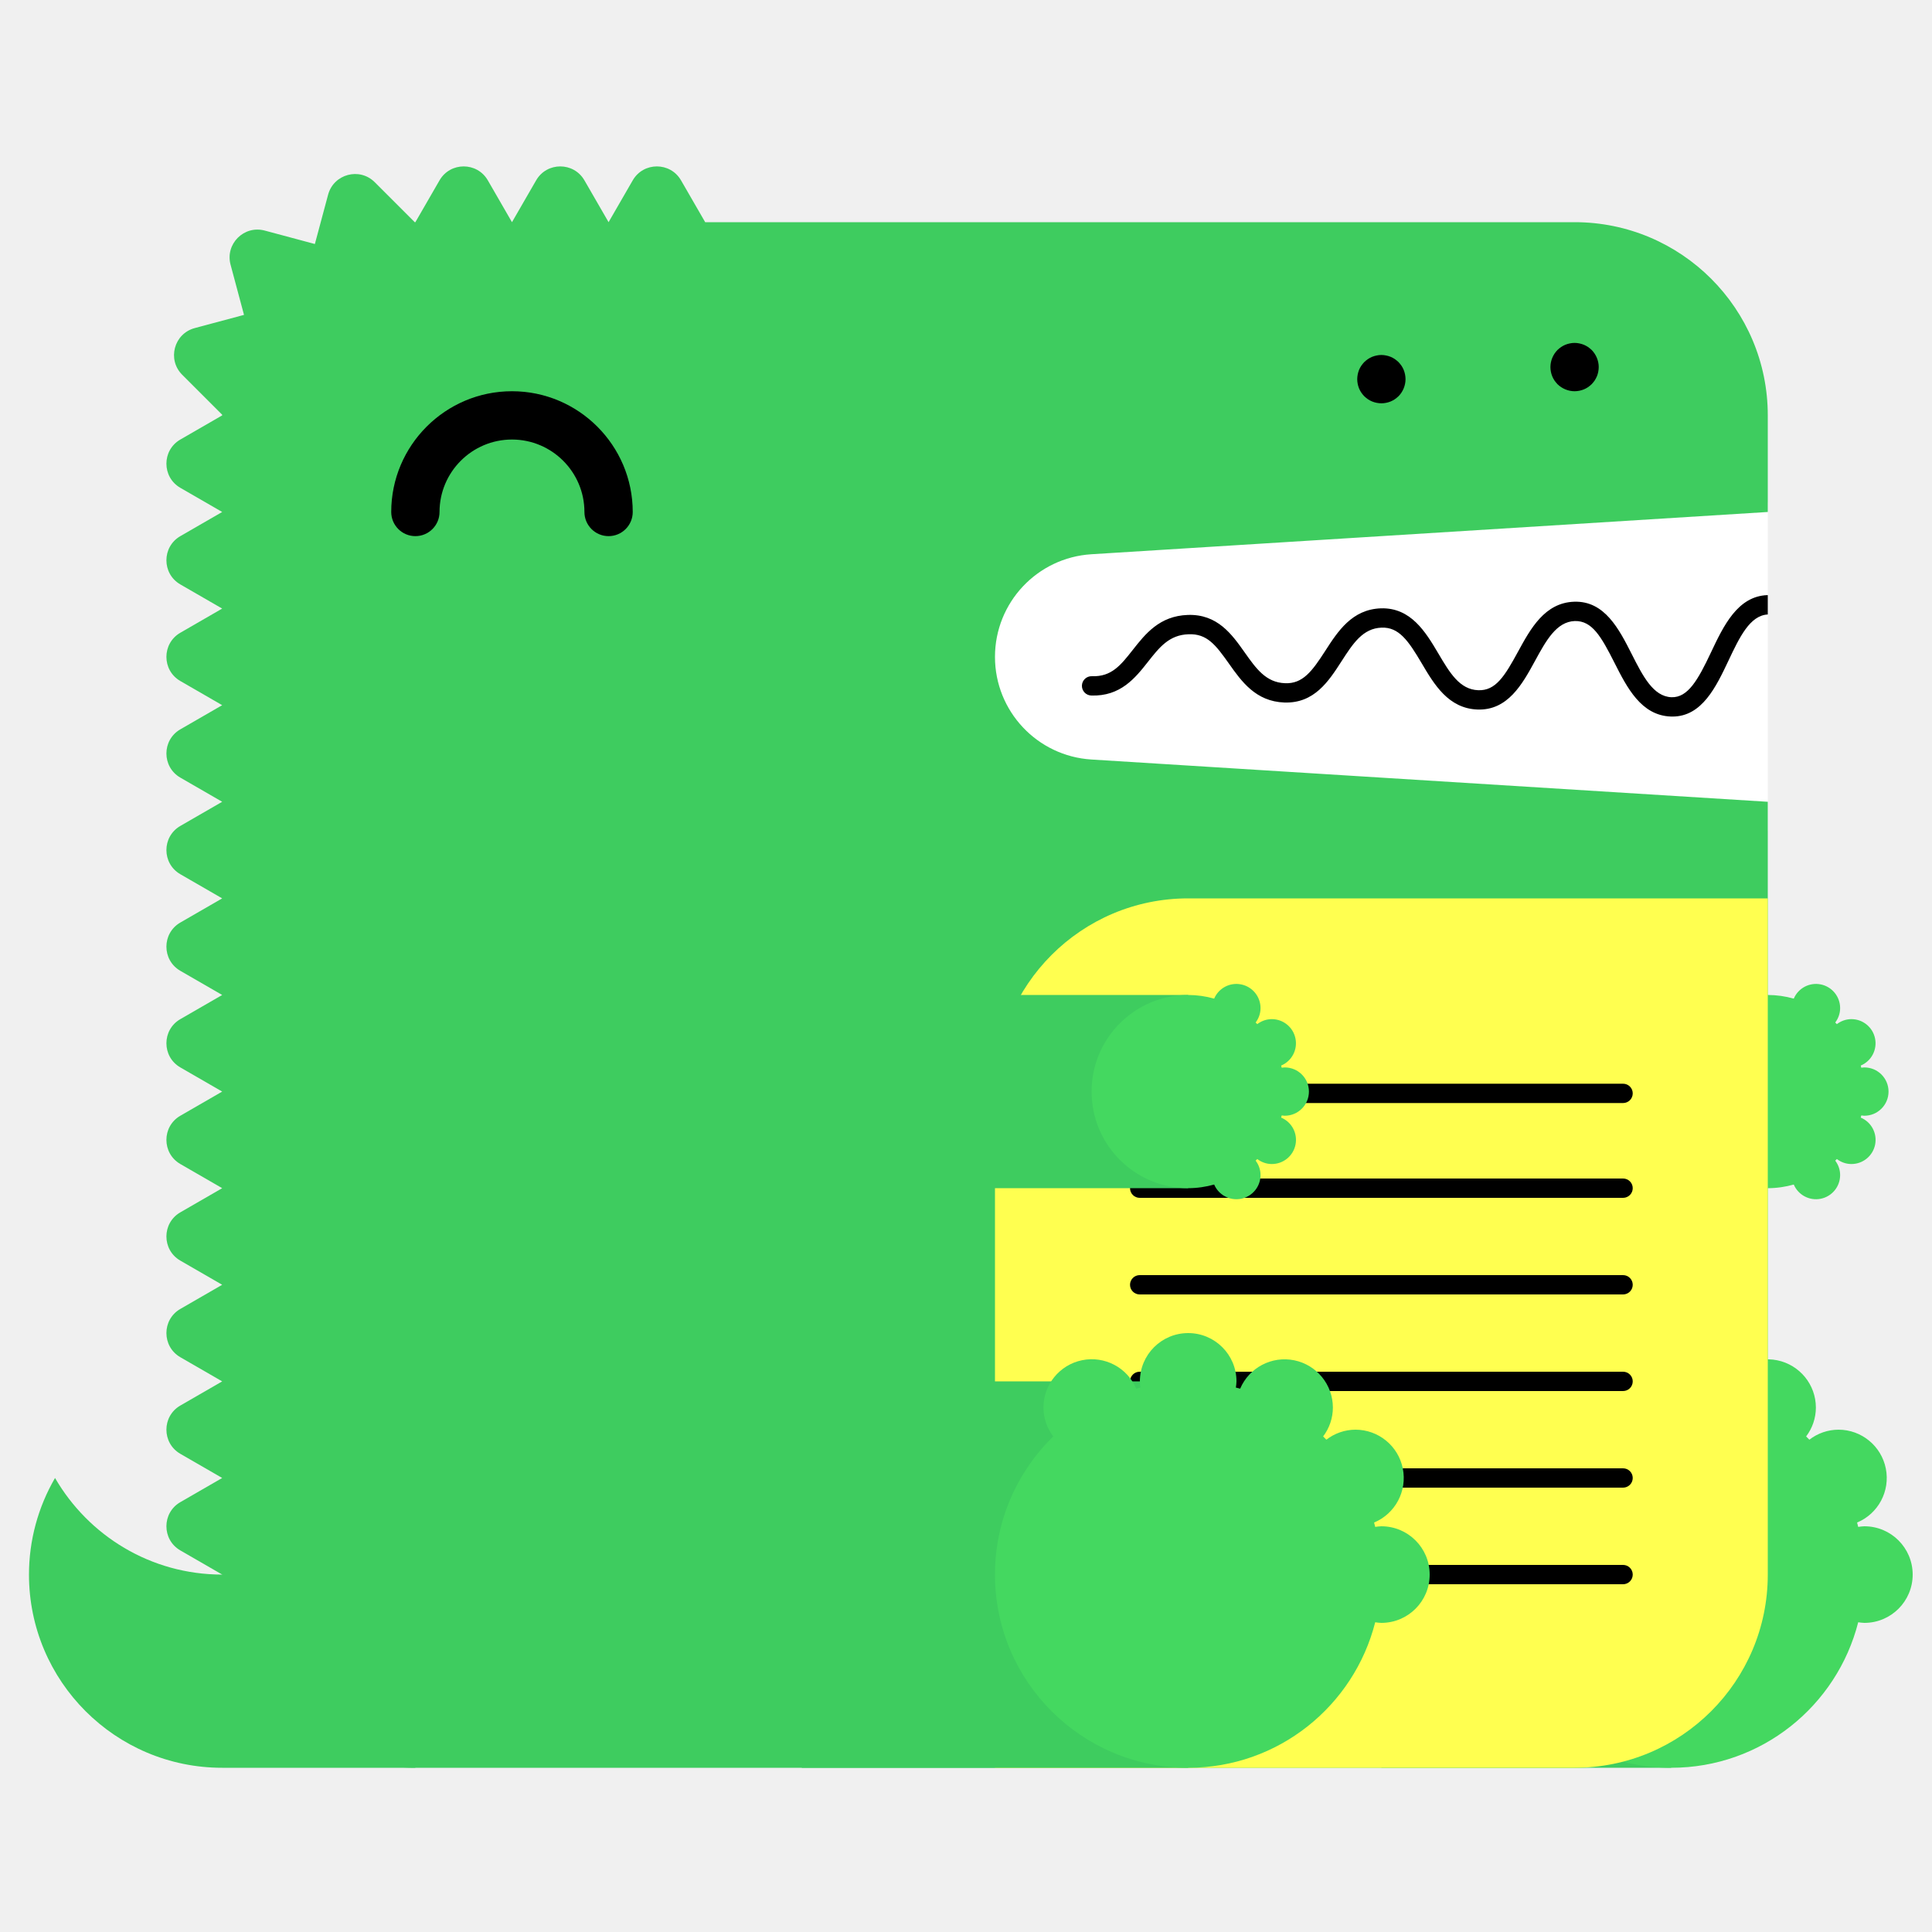
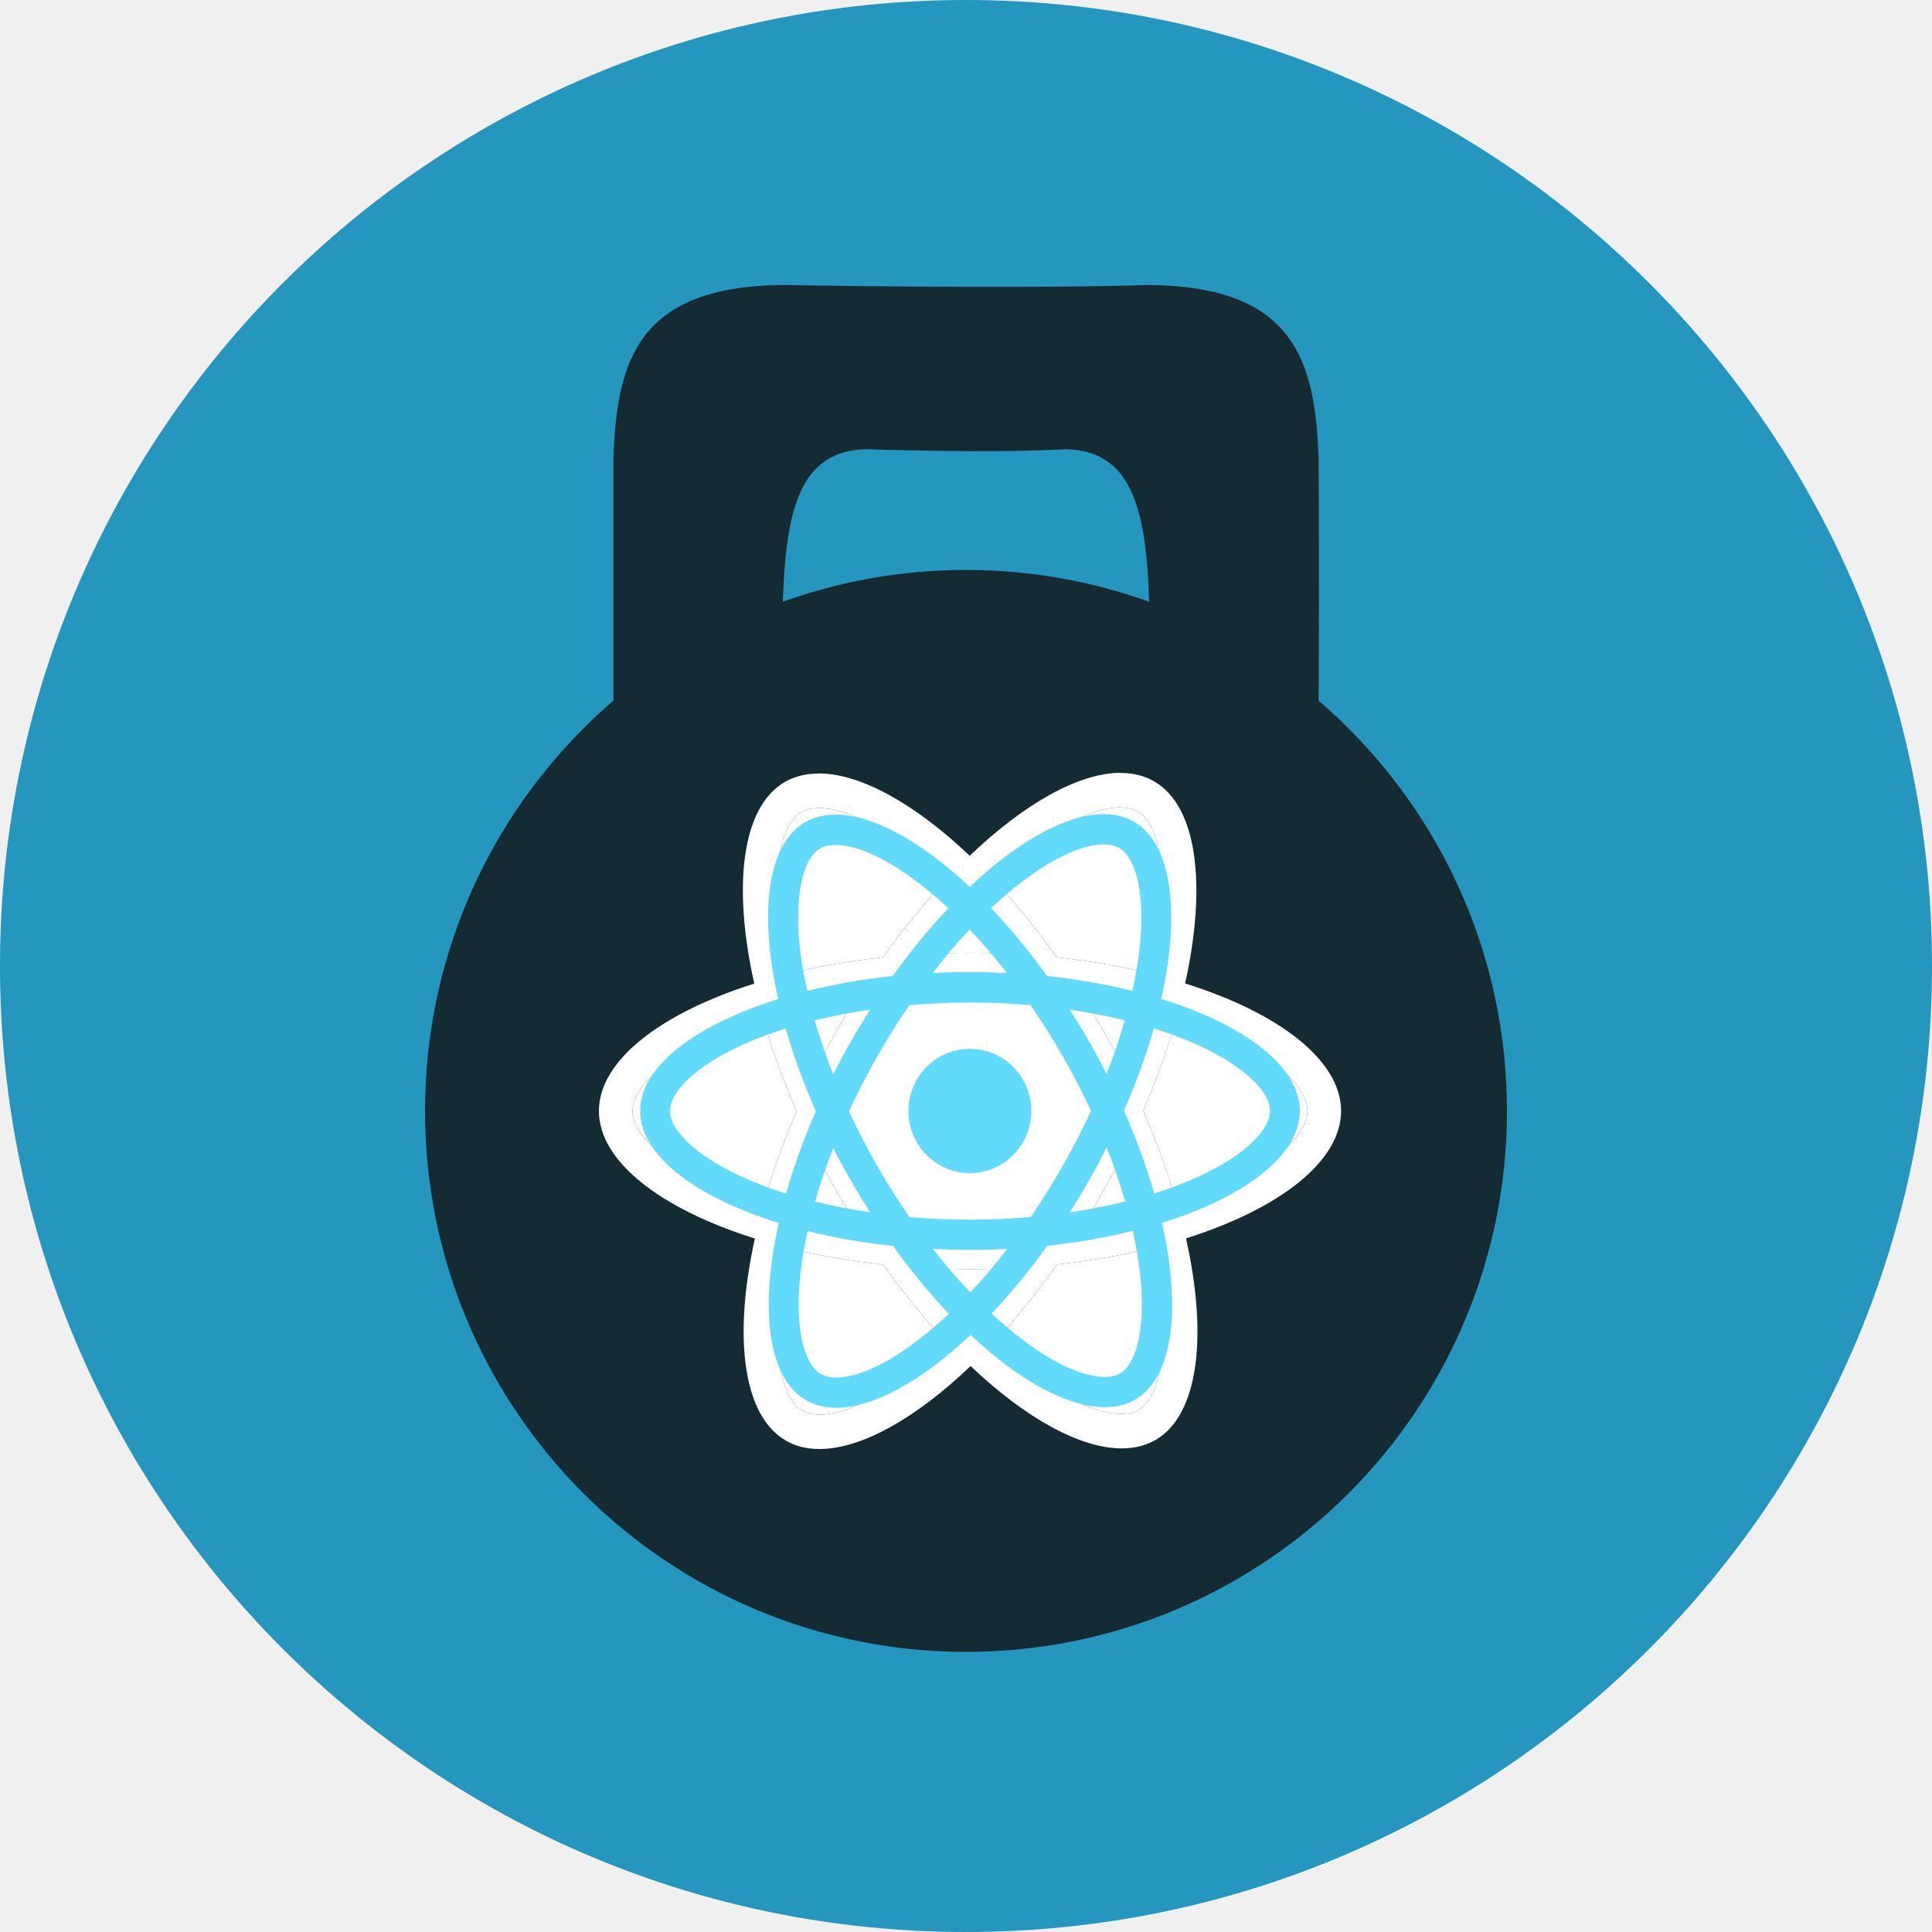
- <svg xmlns="http://www.w3.org/2000/svg" width="200" height="200" viewBox="0 0 200 200">
-   <g fill="none" fill-rule="evenodd">
-     <path fill="#FFF" d="M99 52h84v34H99z" />
-     <path d="M23 163c-7.398 0-13.843-4.027-17.303-10A19.886 19.886 0 0 0 3 163c0 11.046 8.954 20 20 20h20v-20H23z" fill="#3ECC5F" />
-     <path d="M112.98 57.376L183 53V43c0-11.046-8.954-20-20-20H73l-2.5-4.33c-1.112-1.925-3.889-1.925-5 0L63 23l-2.5-4.33c-1.111-1.925-3.889-1.925-5 0L53 23l-2.5-4.33c-1.111-1.925-3.889-1.925-5 0L43 23c-.022 0-.042.003-.065.003l-4.142-4.141c-1.57-1.571-4.252-.853-4.828 1.294l-1.369 5.104-5.192-1.392c-2.148-.575-4.111 1.389-3.535 3.536l1.39 5.193-5.102 1.367c-2.148.576-2.867 3.259-1.296 4.83l4.142 4.142c0 .021-.003.042-.003.064l-4.33 2.5c-1.925 1.111-1.925 3.889 0 5L23 53l-4.33 2.5c-1.925 1.111-1.925 3.889 0 5L23 63l-4.33 2.5c-1.925 1.111-1.925 3.889 0 5L23 73l-4.33 2.5c-1.925 1.111-1.925 3.889 0 5L23 83l-4.33 2.5c-1.925 1.111-1.925 3.889 0 5L23 93l-4.33 2.5c-1.925 1.111-1.925 3.889 0 5L23 103l-4.33 2.5c-1.925 1.111-1.925 3.889 0 5L23 113l-4.33 2.5c-1.925 1.111-1.925 3.889 0 5L23 123l-4.33 2.5c-1.925 1.111-1.925 3.889 0 5L23 133l-4.33 2.5c-1.925 1.111-1.925 3.889 0 5L23 143l-4.33 2.5c-1.925 1.111-1.925 3.889 0 5L23 153l-4.33 2.5c-1.925 1.111-1.925 3.889 0 5L23 163c0 11.046 8.954 20 20 20h120c11.046 0 20-8.954 20-20V83l-70.02-4.376A10.645 10.645 0 0 1 103 68c0-5.621 4.37-10.273 9.98-10.624" fill="#3ECC5F" />
-     <path fill="#3ECC5F" d="M143 183h30v-40h-30z" />
-     <path d="M193 158c-.219 0-.428.037-.639.064-.038-.15-.074-.301-.116-.451A5 5 0 0 0 190.32 148a4.96 4.96 0 0 0-3.016 1.036 26.531 26.531 0 0 0-.335-.336 4.955 4.955 0 0 0 1.011-2.987 5 5 0 0 0-9.599-1.959c-.148-.042-.297-.077-.445-.115.027-.211.064-.42.064-.639a5 5 0 0 0-5-5 5 5 0 0 0-5 5c0 .219.037.428.064.639-.148.038-.297.073-.445.115a4.998 4.998 0 0 0-9.599 1.959c0 1.125.384 2.151 1.011 2.987-3.717 3.632-6.031 8.693-6.031 14.3 0 11.046 8.954 20 20 20 9.339 0 17.16-6.41 19.361-15.064.211.027.42.064.639.064a5 5 0 0 0 5-5 5 5 0 0 0-5-5" fill="#44D860" />
-     <path fill="#3ECC5F" d="M153 123h30v-20h-30z" />
-     <path d="M193 115.5a2.5 2.5 0 1 0 0-5c-.109 0-.214.019-.319.032-.02-.075-.037-.15-.058-.225a2.501 2.501 0 0 0-.963-4.807c-.569 0-1.088.197-1.508.518a6.653 6.653 0 0 0-.168-.168c.314-.417.506-.931.506-1.494a2.5 2.5 0 0 0-4.8-.979A9.987 9.987 0 0 0 183 103c-5.522 0-10 4.478-10 10s4.478 10 10 10c.934 0 1.833-.138 2.69-.377a2.5 2.5 0 0 0 4.8-.979c0-.563-.192-1.077-.506-1.494.057-.055.113-.111.168-.168.42.321.939.518 1.508.518a2.5 2.5 0 0 0 .963-4.807c.021-.074.038-.15.058-.225.105.013.21.032.319.032" fill="#44D860" />
-     <path d="M63 55.5a2.5 2.5 0 0 1-2.5-2.5c0-4.136-3.364-7.5-7.5-7.5s-7.5 3.364-7.5 7.5a2.5 2.5 0 1 1-5 0c0-6.893 5.607-12.5 12.5-12.5S65.5 46.107 65.5 53a2.5 2.5 0 0 1-2.5 2.5" fill="#000" />
-     <path d="M103 183h60c11.046 0 20-8.954 20-20V93h-60c-11.046 0-20 8.954-20 20v70z" fill="#FFFF50" />
-     <path d="M168.02 124h-50.04a1 1 0 1 1 0-2h50.04a1 1 0 1 1 0 2m0 20h-50.04a1 1 0 1 1 0-2h50.04a1 1 0 1 1 0 2m0 20h-50.04a1 1 0 1 1 0-2h50.04a1 1 0 1 1 0 2m0-49.814h-50.04a1 1 0 1 1 0-2h50.04a1 1 0 1 1 0 2m0 19.814h-50.04a1 1 0 1 1 0-2h50.04a1 1 0 1 1 0 2m0 20h-50.04a1 1 0 1 1 0-2h50.04a1 1 0 1 1 0 2M183 61.611c-.012 0-.022-.006-.034-.005-3.09.105-4.552 3.196-5.842 5.923-1.346 2.85-2.387 4.703-4.093 4.647-1.889-.068-2.969-2.202-4.113-4.46-1.314-2.594-2.814-5.536-5.963-5.426-3.046.104-4.513 2.794-5.807 5.167-1.377 2.528-2.314 4.065-4.121 3.994-1.927-.07-2.951-1.805-4.136-3.813-1.321-2.236-2.848-4.75-5.936-4.664-2.994.103-4.465 2.385-5.763 4.4-1.373 2.13-2.335 3.428-4.165 3.351-1.973-.07-2.992-1.51-4.171-3.177-1.324-1.873-2.816-3.993-5.895-3.89-2.928.1-4.399 1.97-5.696 3.618-1.232 1.564-2.194 2.802-4.229 2.724a1 1 0 0 0-.072 2c3.017.101 4.545-1.8 5.872-3.487 1.177-1.496 2.193-2.787 4.193-2.855 1.926-.082 2.829 1.115 4.195 3.045 1.297 1.834 2.769 3.914 5.731 4.021 3.103.104 4.596-2.215 5.918-4.267 1.182-1.834 2.202-3.417 4.15-3.484 1.793-.067 2.769 1.35 4.145 3.681 1.297 2.197 2.766 4.686 5.787 4.796 3.125.108 4.634-2.62 5.949-5.035 1.139-2.088 2.214-4.06 4.119-4.126 1.793-.042 2.728 1.595 4.111 4.33 1.292 2.553 2.757 5.445 5.825 5.556l.169.003c3.064 0 4.518-3.075 5.805-5.794 1.139-2.41 2.217-4.68 4.067-4.773v-2z" fill="#000" />
-     <path fill="#3ECC5F" d="M83 183h40v-40H83z" />
-     <path d="M143 158c-.219 0-.428.037-.639.064-.038-.15-.074-.301-.116-.451A5 5 0 0 0 140.32 148a4.96 4.96 0 0 0-3.016 1.036 26.531 26.531 0 0 0-.335-.336 4.955 4.955 0 0 0 1.011-2.987 5 5 0 0 0-9.599-1.959c-.148-.042-.297-.077-.445-.115.027-.211.064-.42.064-.639a5 5 0 0 0-5-5 5 5 0 0 0-5 5c0 .219.037.428.064.639-.148.038-.297.073-.445.115a4.998 4.998 0 0 0-9.599 1.959c0 1.125.384 2.151 1.011 2.987-3.717 3.632-6.031 8.693-6.031 14.3 0 11.046 8.954 20 20 20 9.339 0 17.16-6.41 19.361-15.064.211.027.42.064.639.064a5 5 0 0 0 5-5 5 5 0 0 0-5-5" fill="#44D860" />
-     <path fill="#3ECC5F" d="M83 123h40v-20H83z" />
-     <path d="M133 115.5a2.5 2.5 0 1 0 0-5c-.109 0-.214.019-.319.032-.02-.075-.037-.15-.058-.225a2.501 2.501 0 0 0-.963-4.807c-.569 0-1.088.197-1.508.518a6.653 6.653 0 0 0-.168-.168c.314-.417.506-.931.506-1.494a2.5 2.5 0 0 0-4.8-.979A9.987 9.987 0 0 0 123 103c-5.522 0-10 4.478-10 10s4.478 10 10 10c.934 0 1.833-.138 2.69-.377a2.5 2.5 0 0 0 4.8-.979c0-.563-.192-1.077-.506-1.494.057-.055.113-.111.168-.168.42.321.939.518 1.508.518a2.5 2.5 0 0 0 .963-4.807c.021-.074.038-.15.058-.225.105.013.21.032.319.032" fill="#44D860" />
-     <path d="M143 41.75c-.16 0-.33-.02-.49-.05a2.52 2.52 0 0 1-.47-.14c-.15-.06-.29-.14-.431-.23-.13-.09-.259-.2-.38-.31-.109-.12-.219-.24-.309-.38s-.17-.28-.231-.43a2.619 2.619 0 0 1-.189-.96c0-.16.02-.33.05-.49.03-.16.08-.31.139-.47.061-.15.141-.29.231-.43.09-.13.2-.26.309-.38.121-.11.25-.22.38-.31.141-.09.281-.17.431-.23.149-.06.31-.11.47-.14.32-.07.65-.07.98 0 .159.03.32.08.47.14.149.06.29.14.43.23.13.09.259.2.38.31.11.12.22.25.31.38.09.14.17.28.23.43.06.16.11.31.14.47.029.16.05.33.05.49 0 .66-.271 1.31-.73 1.77-.121.11-.25.22-.38.31-.14.09-.281.17-.43.23a2.565 2.565 0 0 1-.96.19m20-1.25c-.66 0-1.3-.27-1.771-.73a3.802 3.802 0 0 1-.309-.38c-.09-.14-.17-.28-.231-.43a2.619 2.619 0 0 1-.189-.96c0-.66.27-1.3.729-1.77.121-.11.25-.22.38-.31.141-.09.281-.17.431-.23.149-.06.31-.11.47-.14.32-.07.66-.07.98 0 .159.03.32.08.47.14.149.06.29.14.43.23.13.09.259.2.38.31.459.47.73 1.11.73 1.77 0 .16-.021.33-.05.49-.03.16-.08.32-.14.47-.07.15-.14.29-.23.43-.09.13-.2.26-.31.38-.121.11-.25.22-.38.31-.14.09-.281.17-.43.23a2.565 2.565 0 0 1-.96.19" fill="#000" />
-   </g>
+ <svg xmlns="http://www.w3.org/2000/svg" width="200" height="200" viewBox="0 0 200 200" fill="none">
+   <circle cx="100" cy="100" r="100" fill="#2596BE" />
+   <path d="M64 47.5V73C91.099 55.032 106.885 55.415 136 73C136 73 136.08 60.737 136 47.5C135.654 37.38 133.522 30.165 119 30C105.01 30.443 81 30 81 30C66.478 30.165 64.346 37.38 64 47.5Z" fill="#142B34" stroke="#142B34" />
+   <path d="M89.708 46C81.842 46.169 80.688 53.591 80.5 64H119.5C119.312 53.591 118.158 46.169 110.292 46C102.714 46.455 89.708 46 89.708 46Z" fill="#2596BE" stroke="#142B34" />
+   <circle cx="100" cy="115" r="56" fill="#142B34" />
+   <path d="M138.829 115.008C138.829 109.801 132.456 104.866 122.684 101.806C124.939 91.616 123.936 83.509 119.52 80.913C118.502 80.304 117.312 80.016 116.012 80.016V83.573V83.589C116.733 83.589 117.312 83.733 117.798 84.005C119.927 85.255 120.851 90.014 120.131 96.134C119.959 97.64 119.677 99.226 119.332 100.845C116.263 100.076 112.912 99.483 109.388 99.098C107.274 96.134 105.081 93.442 102.873 91.087C107.97 86.24 112.755 83.581 116.012 83.573C116.017 83.573 116.023 83.573 116.028 83.573V80C111.721 80 106.084 83.14 100.383 88.588C94.683 83.172 89.045 80.064 84.739 80.064V83.637C87.98 83.637 92.788 86.281 97.893 91.103C95.701 93.459 93.508 96.134 91.426 99.098C87.886 99.483 84.535 100.076 81.466 100.861C81.106 99.258 80.839 97.704 80.651 96.214C79.915 90.094 80.824 85.335 82.938 84.07C83.408 83.781 84.018 83.653 84.739 83.653V80.08C83.423 80.08 82.233 80.368 81.2 80.977C76.799 83.573 75.812 91.664 78.083 101.822C68.342 104.898 62 109.817 62 115.008C62 120.215 68.374 125.15 78.146 128.21C75.891 138.4 76.893 146.507 81.309 149.103C82.327 149.712 83.517 150 84.833 150C89.139 150 94.777 146.86 100.477 141.412C106.178 146.828 111.815 149.936 116.122 149.936C117.437 149.936 118.628 149.648 119.661 149.039C124.062 146.443 125.048 138.352 122.777 128.194C132.487 125.134 138.829 120.199 138.829 115.008ZM118.44 104.321C117.86 106.388 117.14 108.519 116.325 110.65C115.683 109.368 115.01 108.087 114.274 106.805C113.554 105.523 112.786 104.273 112.019 103.056C114.243 103.392 116.388 103.809 118.44 104.321ZM111.267 121.385C110.046 123.548 108.793 125.599 107.493 127.505C105.16 127.713 102.795 127.826 100.415 127.826C98.05 127.826 95.685 127.713 93.368 127.521C92.068 125.615 90.799 123.58 89.578 121.433C88.388 119.334 87.307 117.203 86.32 115.056C87.291 112.909 88.388 110.762 89.562 108.663C90.784 106.5 92.036 104.45 93.336 102.543C95.67 102.335 98.034 102.222 100.415 102.222C102.779 102.222 105.144 102.335 107.462 102.527C108.762 104.434 110.03 106.468 111.252 108.615C112.442 110.714 113.522 112.845 114.509 114.992C113.522 117.139 112.442 119.286 111.267 121.385ZM116.325 119.302C117.171 121.449 117.892 123.596 118.487 125.679C116.435 126.191 114.274 126.624 112.035 126.96C112.802 125.727 113.569 124.461 114.29 123.163C115.01 121.881 115.683 120.584 116.325 119.302ZM100.446 136.397C98.99 134.859 97.533 133.145 96.092 131.27C97.502 131.334 98.943 131.382 100.399 131.382C101.871 131.382 103.327 131.35 104.753 131.27C103.343 133.145 101.887 134.859 100.446 136.397ZM88.795 126.96C86.571 126.624 84.425 126.207 82.374 125.695C82.953 123.628 83.674 121.497 84.488 119.366C85.13 120.648 85.804 121.93 86.54 123.211C87.276 124.493 88.027 125.743 88.795 126.96ZM100.368 93.619C101.824 95.157 103.28 96.871 104.721 98.746C103.312 98.682 101.871 98.634 100.415 98.634C98.943 98.634 97.486 98.666 96.061 98.746C97.471 96.871 98.927 95.157 100.368 93.619ZM88.779 103.056C88.012 104.289 87.244 105.555 86.524 106.853C85.804 108.135 85.13 109.416 84.488 110.698C83.642 108.551 82.922 106.404 82.327 104.321C84.379 103.825 86.54 103.392 88.779 103.056ZM74.606 123.115C69.063 120.696 65.477 117.523 65.477 115.008C65.477 112.493 69.063 109.304 74.606 106.901C75.953 106.308 77.425 105.779 78.944 105.283C79.837 108.423 81.012 111.691 82.468 115.04C81.027 118.373 79.868 121.625 78.991 124.749C77.441 124.253 75.969 123.708 74.606 123.115ZM83.032 146.011C80.902 144.761 79.978 140.002 80.698 133.882C80.871 132.376 81.153 130.79 81.497 129.171C84.566 129.94 87.918 130.533 91.441 130.918C93.555 133.882 95.748 136.574 97.956 138.929C92.851 143.783 88.059 146.443 84.801 146.443C84.097 146.427 83.501 146.283 83.032 146.011ZM120.178 133.802C120.914 139.922 120.006 144.681 117.891 145.946C117.422 146.235 116.811 146.363 116.091 146.363C112.849 146.363 108.041 143.719 102.936 138.897C105.128 136.542 107.321 133.866 109.404 130.902C112.943 130.517 116.294 129.924 119.364 129.139C119.724 130.758 120.006 132.312 120.178 133.802ZM126.207 123.115C124.86 123.708 123.388 124.237 121.869 124.733C120.977 121.593 119.802 118.325 118.346 114.976C119.786 111.643 120.945 108.391 121.822 105.267C123.373 105.763 124.845 106.308 126.223 106.901C131.766 109.32 135.353 112.493 135.353 115.008C135.337 117.523 131.751 120.712 126.207 123.115Z" fill="white" />
+   <path d="M97.893 91.103C92.788 86.281 87.98 83.637 84.739 83.637V83.653C84.018 83.653 83.408 83.781 82.938 84.07C80.824 85.335 79.915 90.094 80.651 96.214C80.839 97.704 81.106 99.258 81.466 100.861C84.535 100.076 87.886 99.483 91.426 99.098C93.508 96.134 95.701 93.459 97.893 91.103Z" fill="white" />
+   <path d="M116.012 83.589V83.573C112.755 83.581 107.97 86.24 102.873 91.087C105.081 93.442 107.274 96.134 109.388 99.098C112.912 99.483 116.263 100.076 119.332 100.845C119.677 99.226 119.959 97.64 120.131 96.134C120.851 90.014 119.927 85.255 117.798 84.005C117.312 83.733 116.733 83.589 116.012 83.589Z" fill="white" />
+   <path d="M111.267 121.385C110.046 123.548 108.793 125.599 107.493 127.505C105.16 127.713 102.795 127.826 100.415 127.826C98.05 127.826 95.685 127.713 93.368 127.521C92.068 125.615 90.799 123.58 89.578 121.433C88.388 119.334 87.307 117.203 86.32 115.056C87.291 112.909 88.388 110.762 89.562 108.663C90.784 106.5 92.036 104.45 93.336 102.543C95.67 102.335 98.034 102.222 100.415 102.222C102.779 102.222 105.144 102.335 107.462 102.527C108.762 104.434 110.03 106.468 111.252 108.615C112.442 110.714 113.522 112.845 114.509 114.992C113.522 117.139 112.442 119.286 111.267 121.385Z" fill="white" />
+   <path d="M100.368 93.619C101.824 95.157 103.28 96.871 104.721 98.746C103.312 98.682 101.871 98.634 100.415 98.634C98.943 98.634 97.486 98.666 96.061 98.746C97.471 96.871 98.927 95.157 100.368 93.619Z" fill="white" />
+   <path d="M88.779 103.056C88.012 104.289 87.244 105.555 86.524 106.853C85.804 108.135 85.13 109.416 84.488 110.698C83.642 108.551 82.922 106.404 82.327 104.321C84.379 103.825 86.54 103.392 88.779 103.056Z" fill="white" />
+   <path d="M74.606 123.115C69.063 120.696 65.477 117.523 65.477 115.008C65.477 112.493 69.063 109.304 74.606 106.901C75.953 106.308 77.425 105.779 78.944 105.283C79.837 108.423 81.012 111.691 82.468 115.04C81.027 118.373 79.868 121.625 78.991 124.749C77.441 124.253 75.969 123.708 74.606 123.115Z" fill="white" />
+   <path d="M83.032 146.011C80.902 144.761 79.978 140.002 80.698 133.882C80.871 132.376 81.153 130.79 81.497 129.171C84.566 129.94 87.918 130.533 91.441 130.918C93.555 133.882 95.748 136.574 97.956 138.929C92.851 143.783 88.059 146.443 84.801 146.443C84.097 146.427 83.501 146.283 83.032 146.011Z" fill="white" />
+   <path d="M88.795 126.96C86.571 126.624 84.425 126.207 82.374 125.695C82.953 123.628 83.674 121.497 84.488 119.366C85.13 120.648 85.804 121.93 86.54 123.211C87.276 124.493 88.027 125.743 88.795 126.96Z" fill="white" />
+   <path d="M100.446 136.397C98.99 134.859 97.533 133.145 96.092 131.27C97.502 131.334 98.943 131.382 100.399 131.382C101.871 131.382 103.327 131.35 104.753 131.27C103.343 133.145 101.887 134.859 100.446 136.397Z" fill="white" />
+   <path d="M120.178 133.802C120.914 139.922 120.006 144.681 117.891 145.946C117.422 146.235 116.811 146.363 116.091 146.363C112.849 146.363 108.041 143.719 102.936 138.897C105.128 136.542 107.321 133.866 109.404 130.902C112.943 130.517 116.294 129.924 119.364 129.139C119.724 130.758 120.006 132.312 120.178 133.802Z" fill="white" />
+   <path d="M126.207 123.115C124.86 123.708 123.388 124.237 121.869 124.733C120.977 121.593 119.802 118.325 118.346 114.976C119.786 111.643 120.945 108.391 121.822 105.267C123.373 105.763 124.845 106.308 126.223 106.901C131.766 109.32 135.353 112.493 135.353 115.008C135.337 117.523 131.751 120.712 126.207 123.115Z" fill="white" />
+   <path d="M118.44 104.321C117.86 106.388 117.14 108.519 116.325 110.65C115.683 109.368 115.01 108.087 114.274 106.805C113.554 105.523 112.786 104.273 112.019 103.056C114.243 103.392 116.388 103.809 118.44 104.321Z" fill="white" />
+   <path d="M116.325 119.302C117.171 121.449 117.892 123.596 118.487 125.679C116.435 126.191 114.274 126.624 112.035 126.96C112.802 125.727 113.569 124.461 114.29 123.163C115.01 121.881 115.683 120.584 116.325 119.302Z" fill="white" />
+   <path d="M100.399 122.33C104.352 122.33 107.556 119.052 107.556 115.008C107.556 110.964 104.352 107.686 100.399 107.686C96.447 107.686 93.242 110.964 93.242 115.008C93.242 119.052 96.447 122.33 100.399 122.33Z" fill="white" />
+   <path d="M134.561 115.007C134.561 110.435 128.895 106.102 120.209 103.415C122.214 94.468 121.323 87.349 117.397 85.07C116.492 84.536 115.435 84.282 114.279 84.282V87.42C114.92 87.42 115.435 87.546 115.866 87.785C117.759 88.883 118.581 93.061 117.94 98.435C117.787 99.757 117.537 101.15 117.23 102.571C114.502 101.896 111.523 101.375 108.391 101.037C106.512 98.435 104.563 96.071 102.6 94.003C107.138 89.741 111.398 87.406 114.293 87.406V84.268C110.465 84.268 105.454 87.026 100.387 91.809C95.32 87.054 90.308 84.325 86.481 84.325V87.462C89.362 87.462 93.635 89.783 98.174 94.017C96.225 96.085 94.276 98.435 92.424 101.037C89.278 101.375 86.299 101.896 83.571 102.585C83.251 101.178 83.014 99.814 82.847 98.505C82.193 93.131 83 88.953 84.88 87.842C85.297 87.588 85.84 87.476 86.481 87.476V84.339C85.311 84.339 84.253 84.592 83.335 85.126C79.423 87.406 78.546 94.51 80.564 103.429C71.906 106.13 66.268 110.449 66.268 115.007C66.268 119.579 71.934 123.912 80.62 126.599C78.615 135.546 79.506 142.665 83.432 144.944C84.337 145.478 85.395 145.732 86.564 145.732C90.392 145.732 95.403 142.974 100.47 138.191C105.537 142.946 110.549 145.675 114.377 145.675C115.546 145.675 116.604 145.422 117.523 144.888C121.434 142.609 122.311 135.504 120.293 126.585C128.923 123.898 134.561 119.565 134.561 115.007ZM116.437 105.624C115.922 107.438 115.281 109.309 114.558 111.181C113.987 110.055 113.388 108.93 112.734 107.804C112.094 106.679 111.412 105.581 110.73 104.512C112.706 104.808 114.613 105.173 116.437 105.624ZM110.061 120.606C108.976 122.505 107.862 124.306 106.707 125.98C104.632 126.163 102.531 126.262 100.415 126.262C98.313 126.262 96.211 126.163 94.15 125.994C92.995 124.32 91.868 122.533 90.782 120.648C89.724 118.805 88.763 116.934 87.886 115.049C88.749 113.164 89.724 111.279 90.768 109.436C91.854 107.537 92.967 105.736 94.123 104.062C96.197 103.879 98.299 103.781 100.415 103.781C102.517 103.781 104.619 103.879 106.679 104.048C107.834 105.722 108.962 107.509 110.047 109.394C111.105 111.237 112.066 113.108 112.943 114.993C112.066 116.878 111.105 118.763 110.061 120.606ZM114.558 118.777C115.309 120.662 115.95 122.548 116.479 124.376C114.655 124.827 112.734 125.206 110.743 125.502C111.426 124.419 112.108 123.307 112.748 122.168C113.388 121.042 113.987 119.903 114.558 118.777ZM100.442 133.788C99.148 132.437 97.853 130.932 96.573 129.286C97.826 129.342 99.106 129.385 100.401 129.385C101.709 129.385 103.004 129.356 104.271 129.286C103.018 130.932 101.723 132.437 100.442 133.788ZM90.086 125.502C88.109 125.206 86.202 124.841 84.379 124.39C84.894 122.576 85.534 120.705 86.258 118.834C86.829 119.959 87.427 121.084 88.081 122.21C88.736 123.335 89.404 124.433 90.086 125.502ZM100.373 96.226C101.667 97.577 102.962 99.082 104.243 100.728C102.99 100.672 101.709 100.629 100.415 100.629C99.106 100.629 97.811 100.658 96.545 100.728C97.798 99.082 99.092 97.577 100.373 96.226ZM90.072 104.512C89.39 105.596 88.708 106.707 88.067 107.846C87.427 108.972 86.829 110.097 86.258 111.223C85.506 109.338 84.866 107.452 84.337 105.624C86.16 105.188 88.081 104.808 90.072 104.512ZM77.474 122.125C72.546 120.001 69.359 117.216 69.359 115.007C69.359 112.798 72.546 109.999 77.474 107.889C78.671 107.368 79.98 106.904 81.33 106.468C82.123 109.225 83.167 112.095 84.462 115.035C83.181 117.961 82.151 120.817 81.372 123.56C79.994 123.124 78.685 122.646 77.474 122.125ZM84.963 142.229C83.07 141.131 82.249 136.953 82.889 131.579C83.042 130.257 83.293 128.864 83.599 127.443C86.327 128.118 89.306 128.639 92.438 128.977C94.318 131.579 96.266 133.943 98.229 136.011C93.691 140.273 89.432 142.609 86.536 142.609C85.91 142.595 85.381 142.468 84.963 142.229ZM117.982 131.509C118.636 136.883 117.829 141.061 115.95 142.173C115.532 142.426 114.989 142.538 114.349 142.538C111.467 142.538 107.194 140.217 102.656 135.983C104.605 133.915 106.553 131.565 108.405 128.963C111.551 128.625 114.53 128.104 117.258 127.415C117.578 128.836 117.829 130.201 117.982 131.509ZM123.341 122.125C122.144 122.646 120.836 123.11 119.485 123.546C118.692 120.789 117.648 117.919 116.353 114.979C117.634 112.053 118.664 109.197 119.444 106.454C120.822 106.89 122.13 107.368 123.355 107.889C128.283 110.013 131.471 112.798 131.471 115.007C131.457 117.216 128.269 120.015 123.341 122.125Z" fill="#61DAFB" />
+   <path d="M100.401 121.436C103.914 121.436 106.762 118.558 106.762 115.007C106.762 111.456 103.914 108.578 100.401 108.578C96.887 108.578 94.039 111.456 94.039 115.007C94.039 118.558 96.887 121.436 100.401 121.436Z" fill="#61DAFB" />
</svg>
